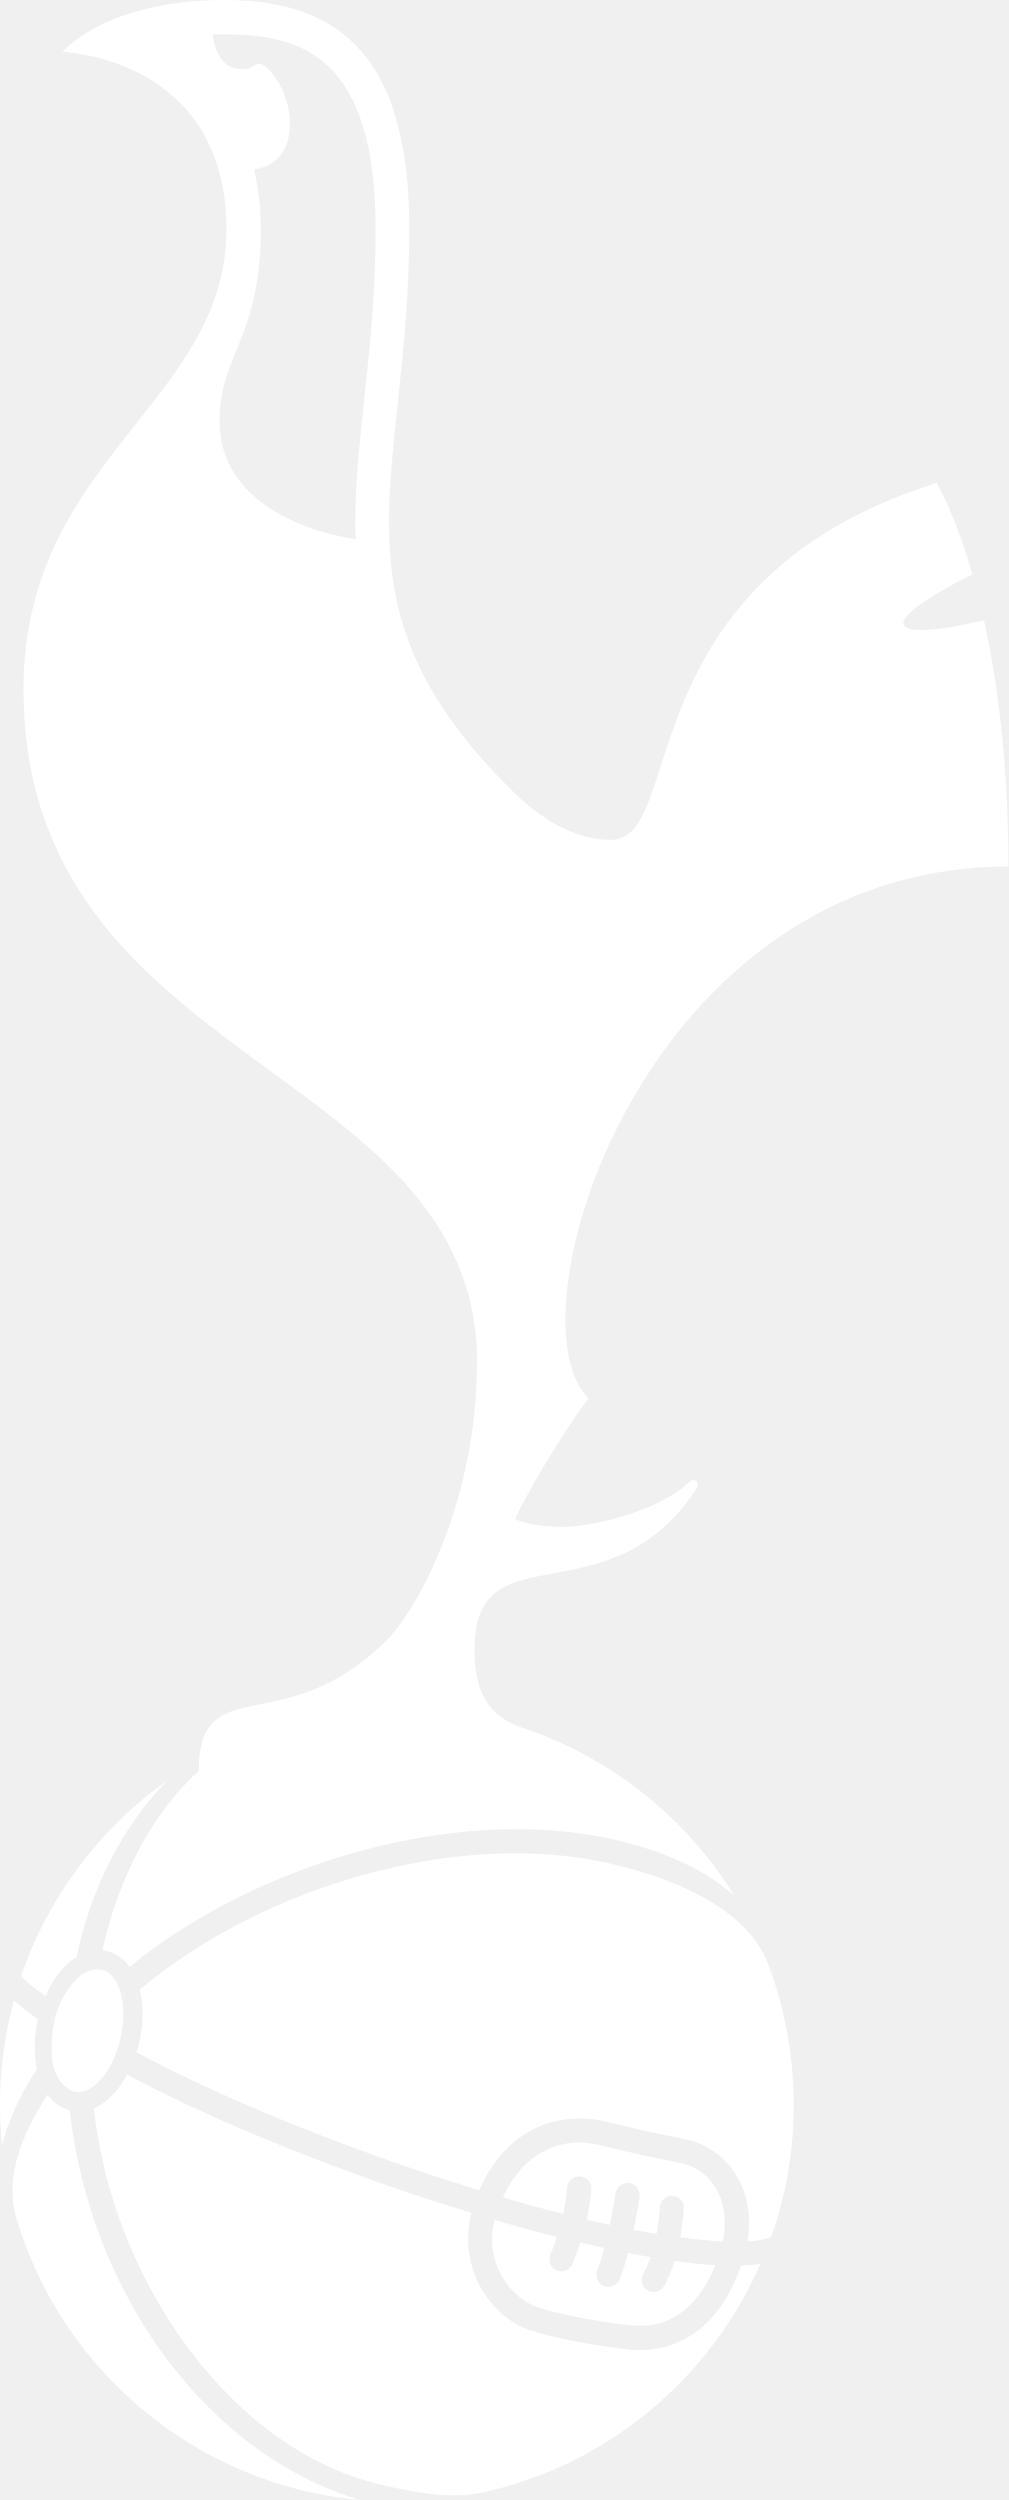
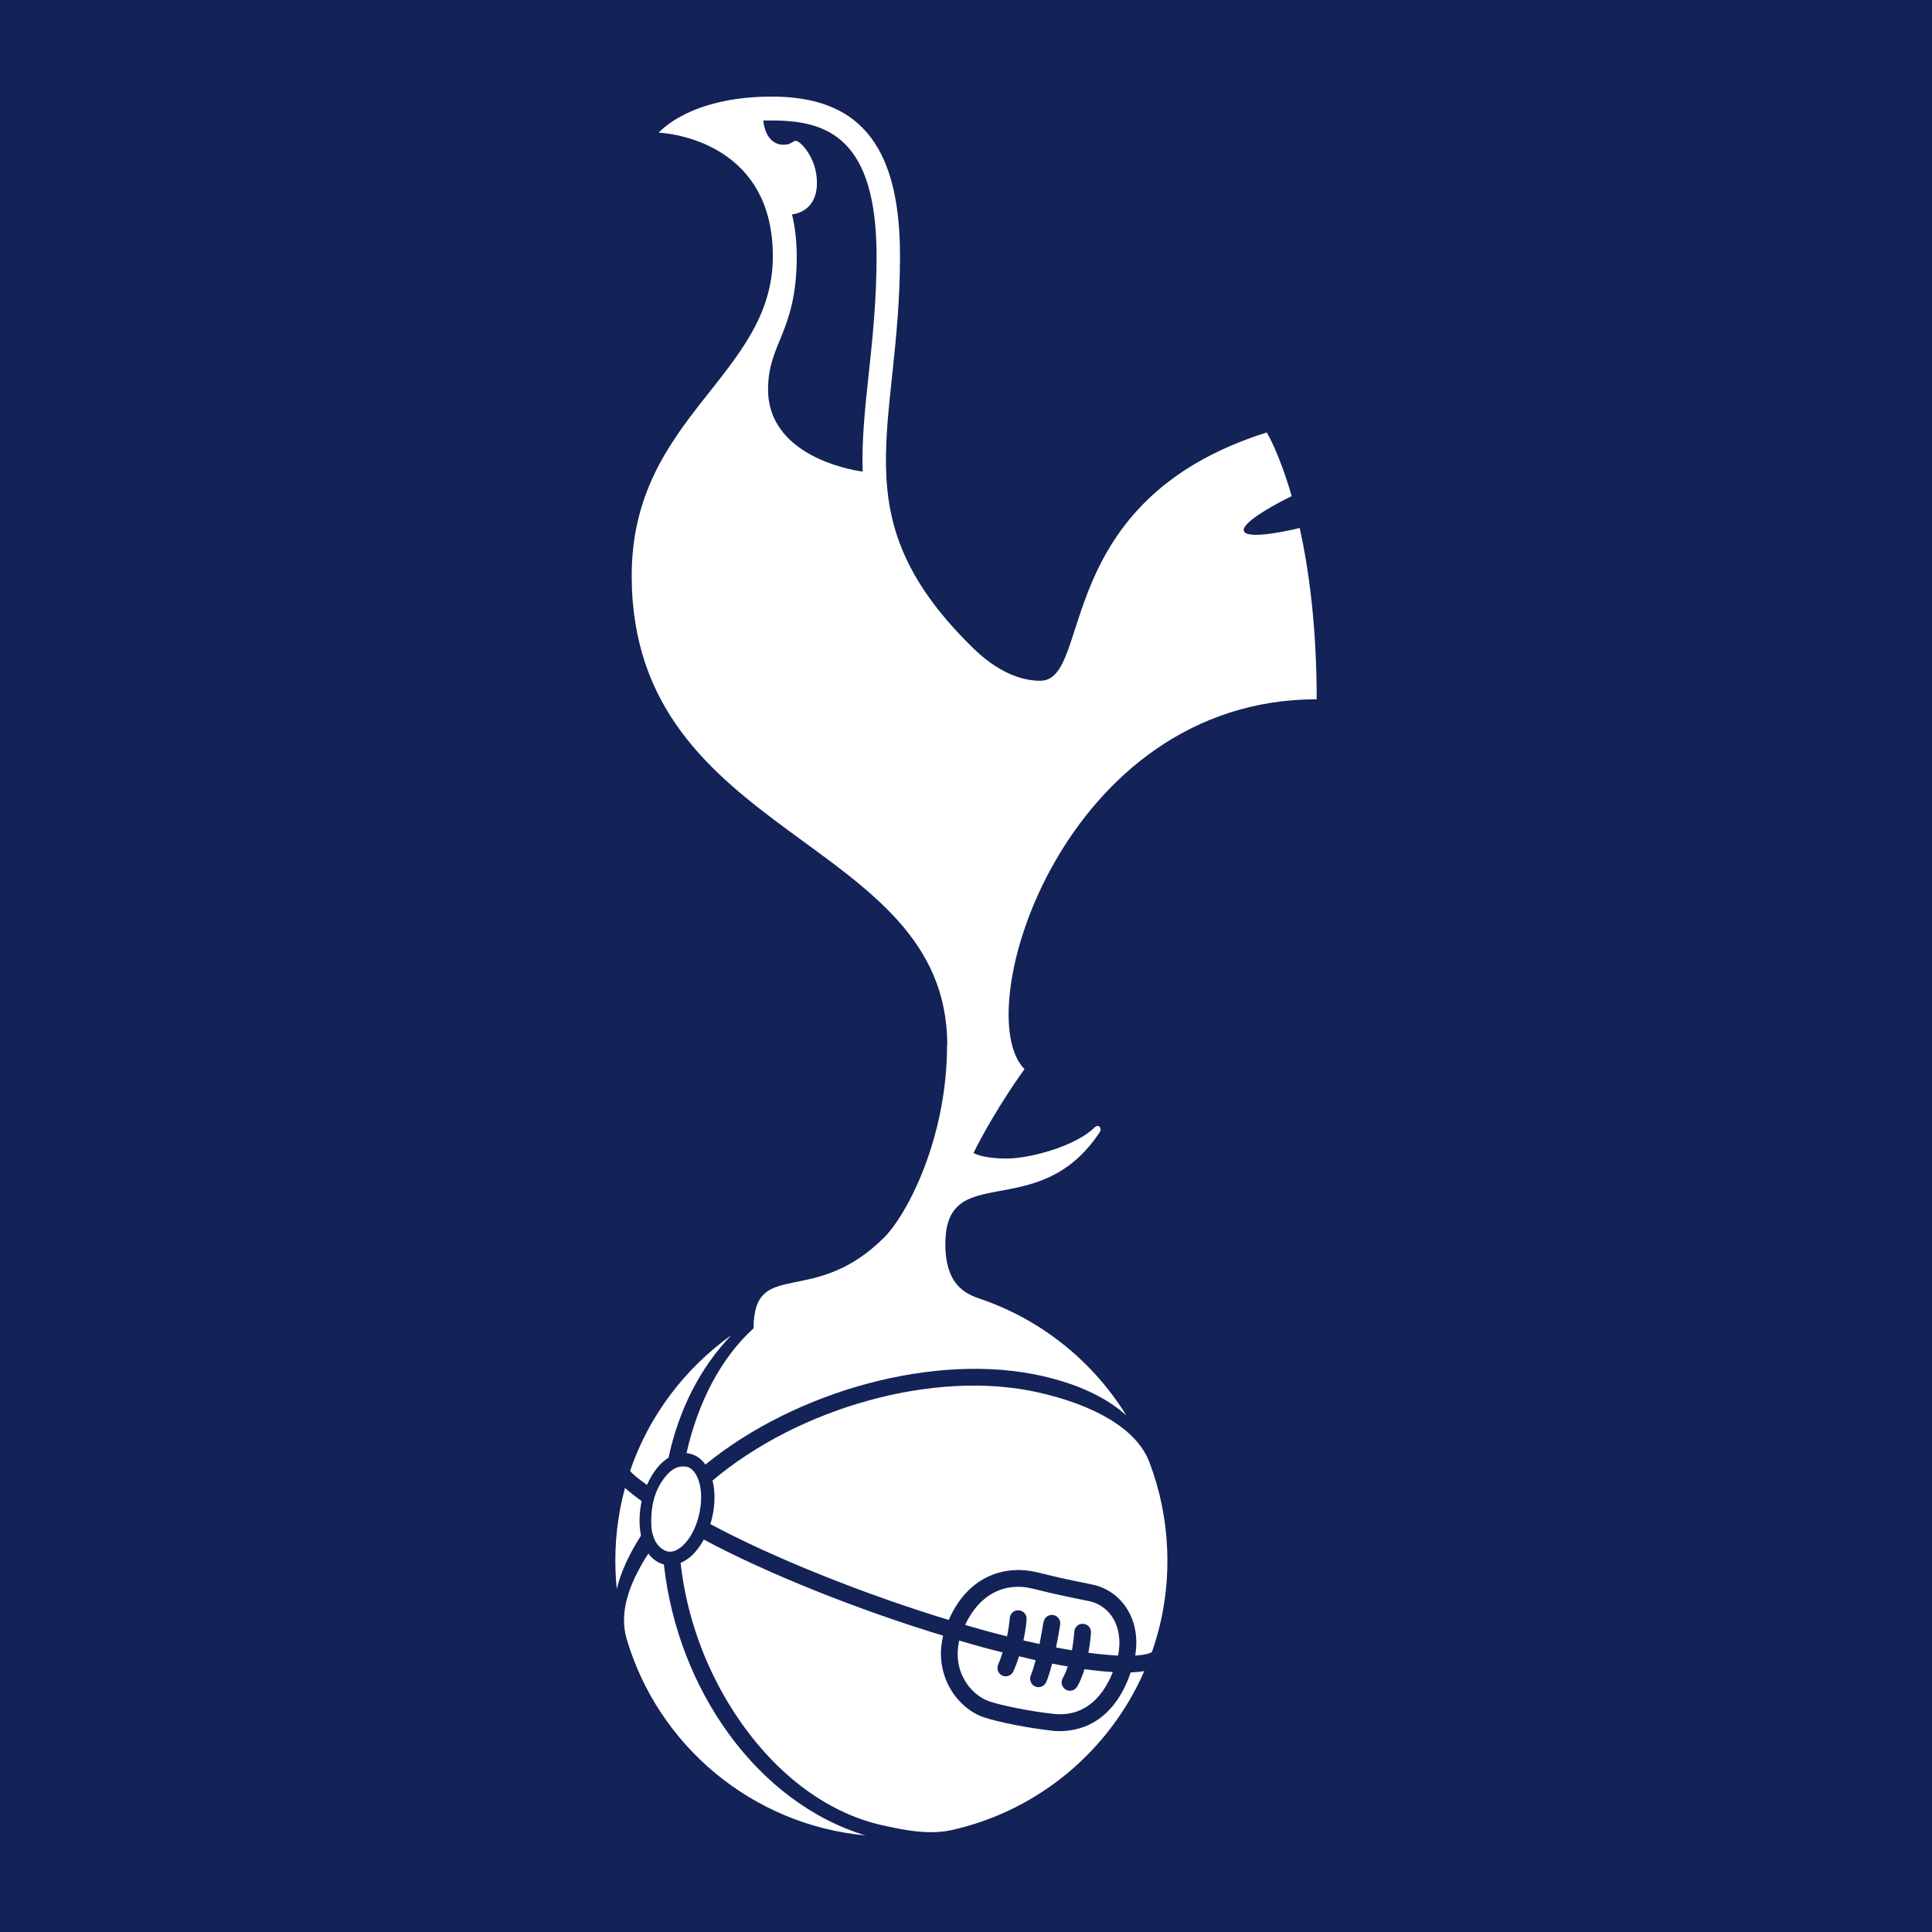
- <svg xmlns="http://www.w3.org/2000/svg" width="121" height="300" fill="none">
-   <g clip-path="url(#tot-w)">
+ <svg xmlns="http://www.w3.org/2000/svg" width="120" height="120" viewBox="0 0 120 120">
+   <rect width="120" height="120" fill="#132257" />
+   <g transform="translate(38.22,6) scale(0.36)">
    <path fill="#ffffff" d="M57.232 163.61c0 16.135-6.874 29.235-10.841 33.215-12.286 12.295-22.459 3.335-22.549 15.695-5.596 5.055-9.598 12.765-11.561 21.525.12 0 .23.03.37.055 1.159.21 2.143.875 2.897 1.915 15.619-12.73 39.686-19.435 58.057-15.29 5.86 1.335 10.807 3.48 14.544 6.79-5.65-9.135-14.284-16.19-24.491-19.84-2.439-.865-6.72-1.86-6.72-9.71 0-14.68 16.053-3.28 26.61-19.26.525-.785-.23-1.475-.84-.875-3.192 3.195-11.036 5.39-15.213 5.39s-5.706-.96-5.706-.96c3.912-7.83 8.808-14.47 8.808-14.47-9.827-9.835 6.7-63.81 50.408-63.81 0-12.535-1.334-22.3-2.928-29.555-1.039.265-9.278 2.21-9.653.46-.314-1.54 6.056-4.88 8.264-5.95-2.143-7.48-4.297-10.99-4.297-10.99-37.477 11.8-29.947 42.84-39.07 42.84-5.946 0-10.613-4.635-12.261-6.29-22.374-22.39-11.947-37.22-11.947-66.95C49.144 7.505 41.34 0 27 0S7.49 6.225 7.49 6.225s19.685.635 19.685 21.315S2.823 55.155 2.823 82.655c0 45.74 54.44 44.875 54.44 80.96M31.296 27.54c0-2.67-.295-5.04-.81-7.22 0 0 4.297-.23 4.297-5.46 0-4.3-2.873-7.22-3.627-7.22-.61 0-.785.665-2.119.665-3.277 0-3.507-4.18-3.507-4.18h1.509c9.368 0 18.032 2.845 18.032 23.44 0 7.625-.72 14.385-1.364 20.365-.635 5.915-1.215 11.395-1.04 16.765 0 0-16.318-1.915-16.318-14.205 0-7.975 4.952-9.92 4.952-22.945v-.01zM8.364 253.245c-1.04-.265-1.969-.93-2.668-1.88-3.543 5.48-5.036 10.38-3.737 14.765 5.455 18.45 21.703 32.055 41.194 33.875-18.611-5.655-32.371-25.06-34.78-46.755h-.01zM4.562 242.34c-1.16-.84-2.174-1.63-2.898-2.295a48 48 0 0 0-1.629 14.45c.035 1.015.12 2 .21 2.985.72-2.965 2.143-6.035 4.177-9.2-.37-1.86-.315-3.95.12-5.95m.929-2.815a12.6 12.6 0 0 1 1.824-3.02 7.6 7.6 0 0 1 1.878-1.65c1.769-8.27 5.476-15.605 10.877-21.175-8.054 5.74-14.264 13.925-17.507 23.44.435.58 1.594 1.475 2.898 2.405m69.878 42.415c-4.032-.435-9.423-1.51-11.771-2.32-2.633-.895-4.952-3.105-6.26-5.885a12.3 12.3 0 0 1-1.105-4.53c-.055-1.105.055-2.32.37-3.655-14.79-4.495-30.437-10.76-41.3-16.59-.37.7-.809 1.365-1.298 1.945-.81.985-1.74 1.685-2.698 2.09 1.014 9.08 4.177 17.96 9.193 25.705 6.635 10.27 15.703 17.315 25.476 19.525 3.477.785 7.999 1.77 12.056.875 15.039-3.335 27.3-13.75 33.28-27.44-.7.12-1.509.195-2.348.23-3.423 10.04-10.632 10.38-13.62 10.06m16.832-46.36c-2.173-5.74-9.507-9.835-19.16-12.01-17.857-4.035-41.3 2.635-56.198 15.205.58 2.295.404 5.02-.37 7.515 10.752 5.775 26.37 12.04 41.124 16.54 3.478-7.975 10.123-9.485 15.299-8.215 3.707.93 6.085 1.42 7.859 1.77l1.914.405c2.458.58 4.631 2.21 5.91 4.495.93 1.63 1.769 4.18 1.19 7.69 1.823-.12 2.697-.405 2.897-.665 1.944-5.515 2.873-11.485 2.613-17.695a47.4 47.4 0 0 0-3.072-15.03h-.01zm-32.23 36.925c1.124 2.44 3.102 3.86 4.581 4.355 1.914.67 6.95 1.72 11.127 2.175 4.611.525 8.174-2.055 10.232-7.22-1.539-.085-3.192-.265-4.896-.49-.315 1.05-.72 2.09-1.244 2.985a1.45 1.45 0 0 1-1.969.545 1.45 1.45 0 0 1-.544-1.97c.35-.61.634-1.3.874-2.035-.894-.14-1.794-.315-2.698-.49-.315 1.215-.664 2.35-1.014 3.195a1.476 1.476 0 0 1-1.914.755 1.48 1.48 0 0 1-.754-1.915c.294-.7.58-1.63.84-2.635-.46-.085-.93-.21-1.39-.315-.49-.12-.984-.23-1.474-.35a24 24 0 0 1-.964 2.58 1.48 1.48 0 0 1-1.879.785 1.48 1.48 0 0 1-.784-1.88c.315-.72.58-1.455.784-2.145-2.438-.615-4.951-1.3-7.474-2.055-.615 2.67-.09 4.76.544 6.125m26.86-3.545c.58-2.93-.054-4.985-.754-6.235-.894-1.595-2.373-2.7-4.057-3.105l-1.824-.37c-1.683-.35-4.206-.84-7.969-1.795-5.036-1.28-9.388 1.05-11.79 6.235 2.457.72 4.896 1.39 7.244 1.97.37-1.825.46-3.13.46-3.13.054-.81.719-1.42 1.538-1.365.81.055 1.42.72 1.364 1.53 0 .12-.085 1.565-.544 3.655.46.12.929.23 1.389.315.46.12.959.195 1.389.315.404-2.035.664-3.775.7-3.795a1.46 1.46 0 0 1 1.648-1.215c.784.12 1.334.875 1.214 1.65 0 .14-.295 1.88-.72 3.95.965.195 1.88.35 2.753.49.32-1.74.405-3.16.405-3.195.035-.81.72-1.42 1.509-1.365.81.035 1.419.72 1.364 1.51 0 .12-.09 1.595-.44 3.48a71 71 0 0 0 5.072.49m-74.48-32.59c-.635-.12-1.914-.12-3.193 1.28-2.033 2.175-2.963 5.16-2.808 8.795.035.93.175 1.455.44 2.21.46 1.335 1.594 2.2 2.438 2.35.985.175 2.089-.405 3.128-1.63 2.263-2.67 3.248-7.6 2.118-10.73-.46-1.3-1.214-2.12-2.088-2.295" />
  </g>
-   <defs>
-     <clipPath id="tot-w">
-       <path fill="#fff" d="M0 0h121v300H0z" />
-     </clipPath>
-   </defs>
</svg>
